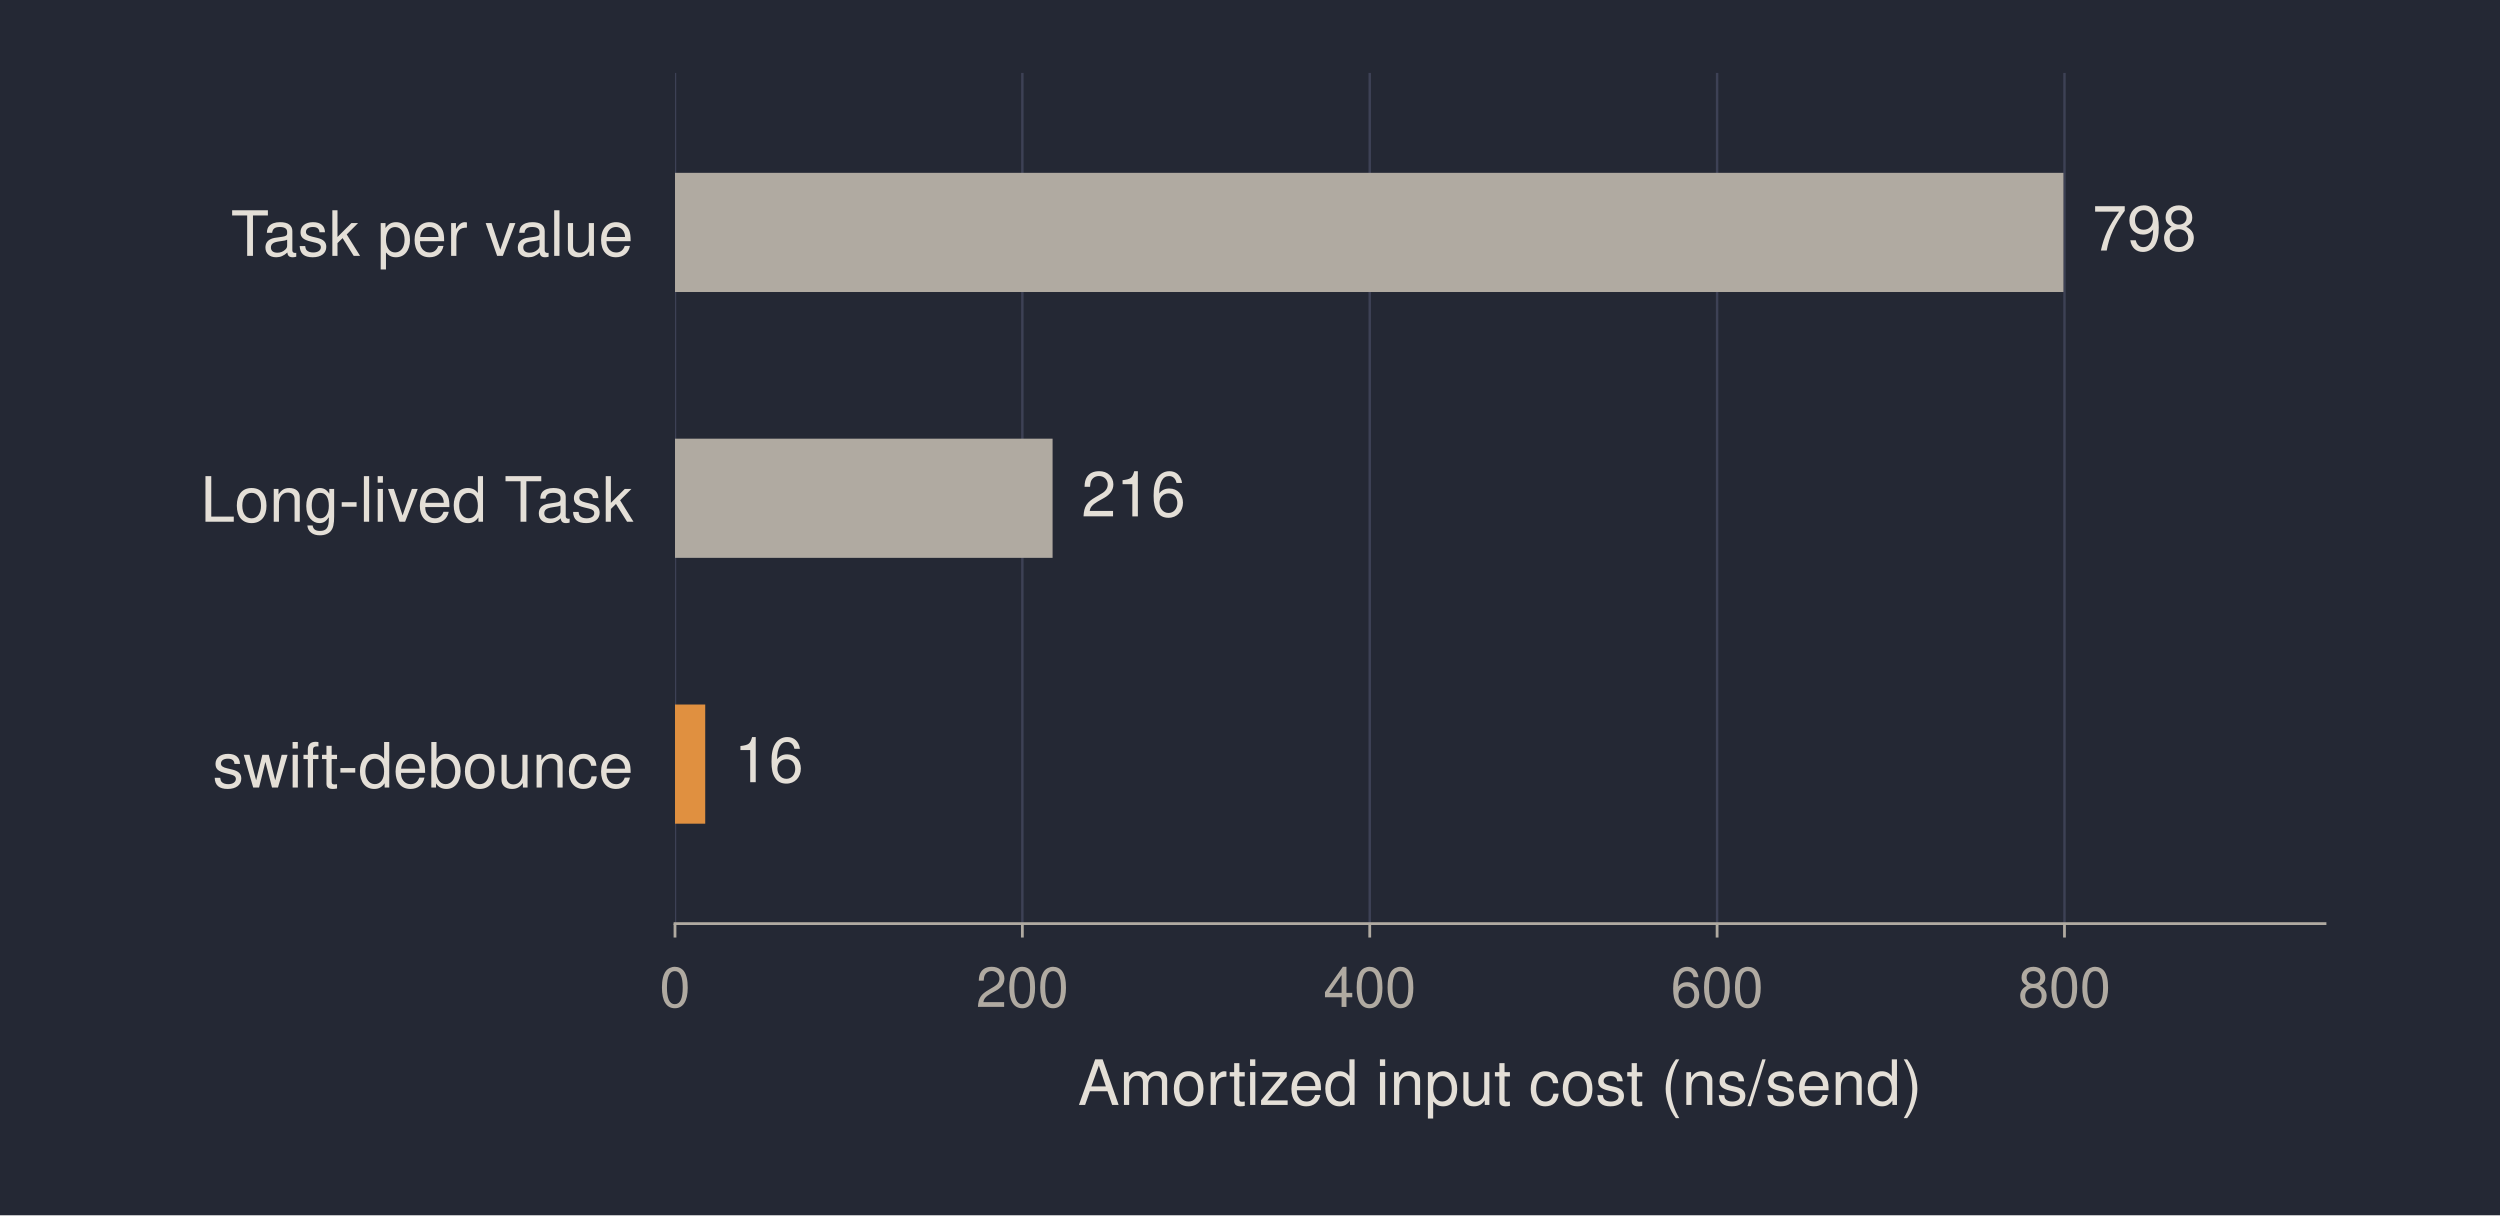
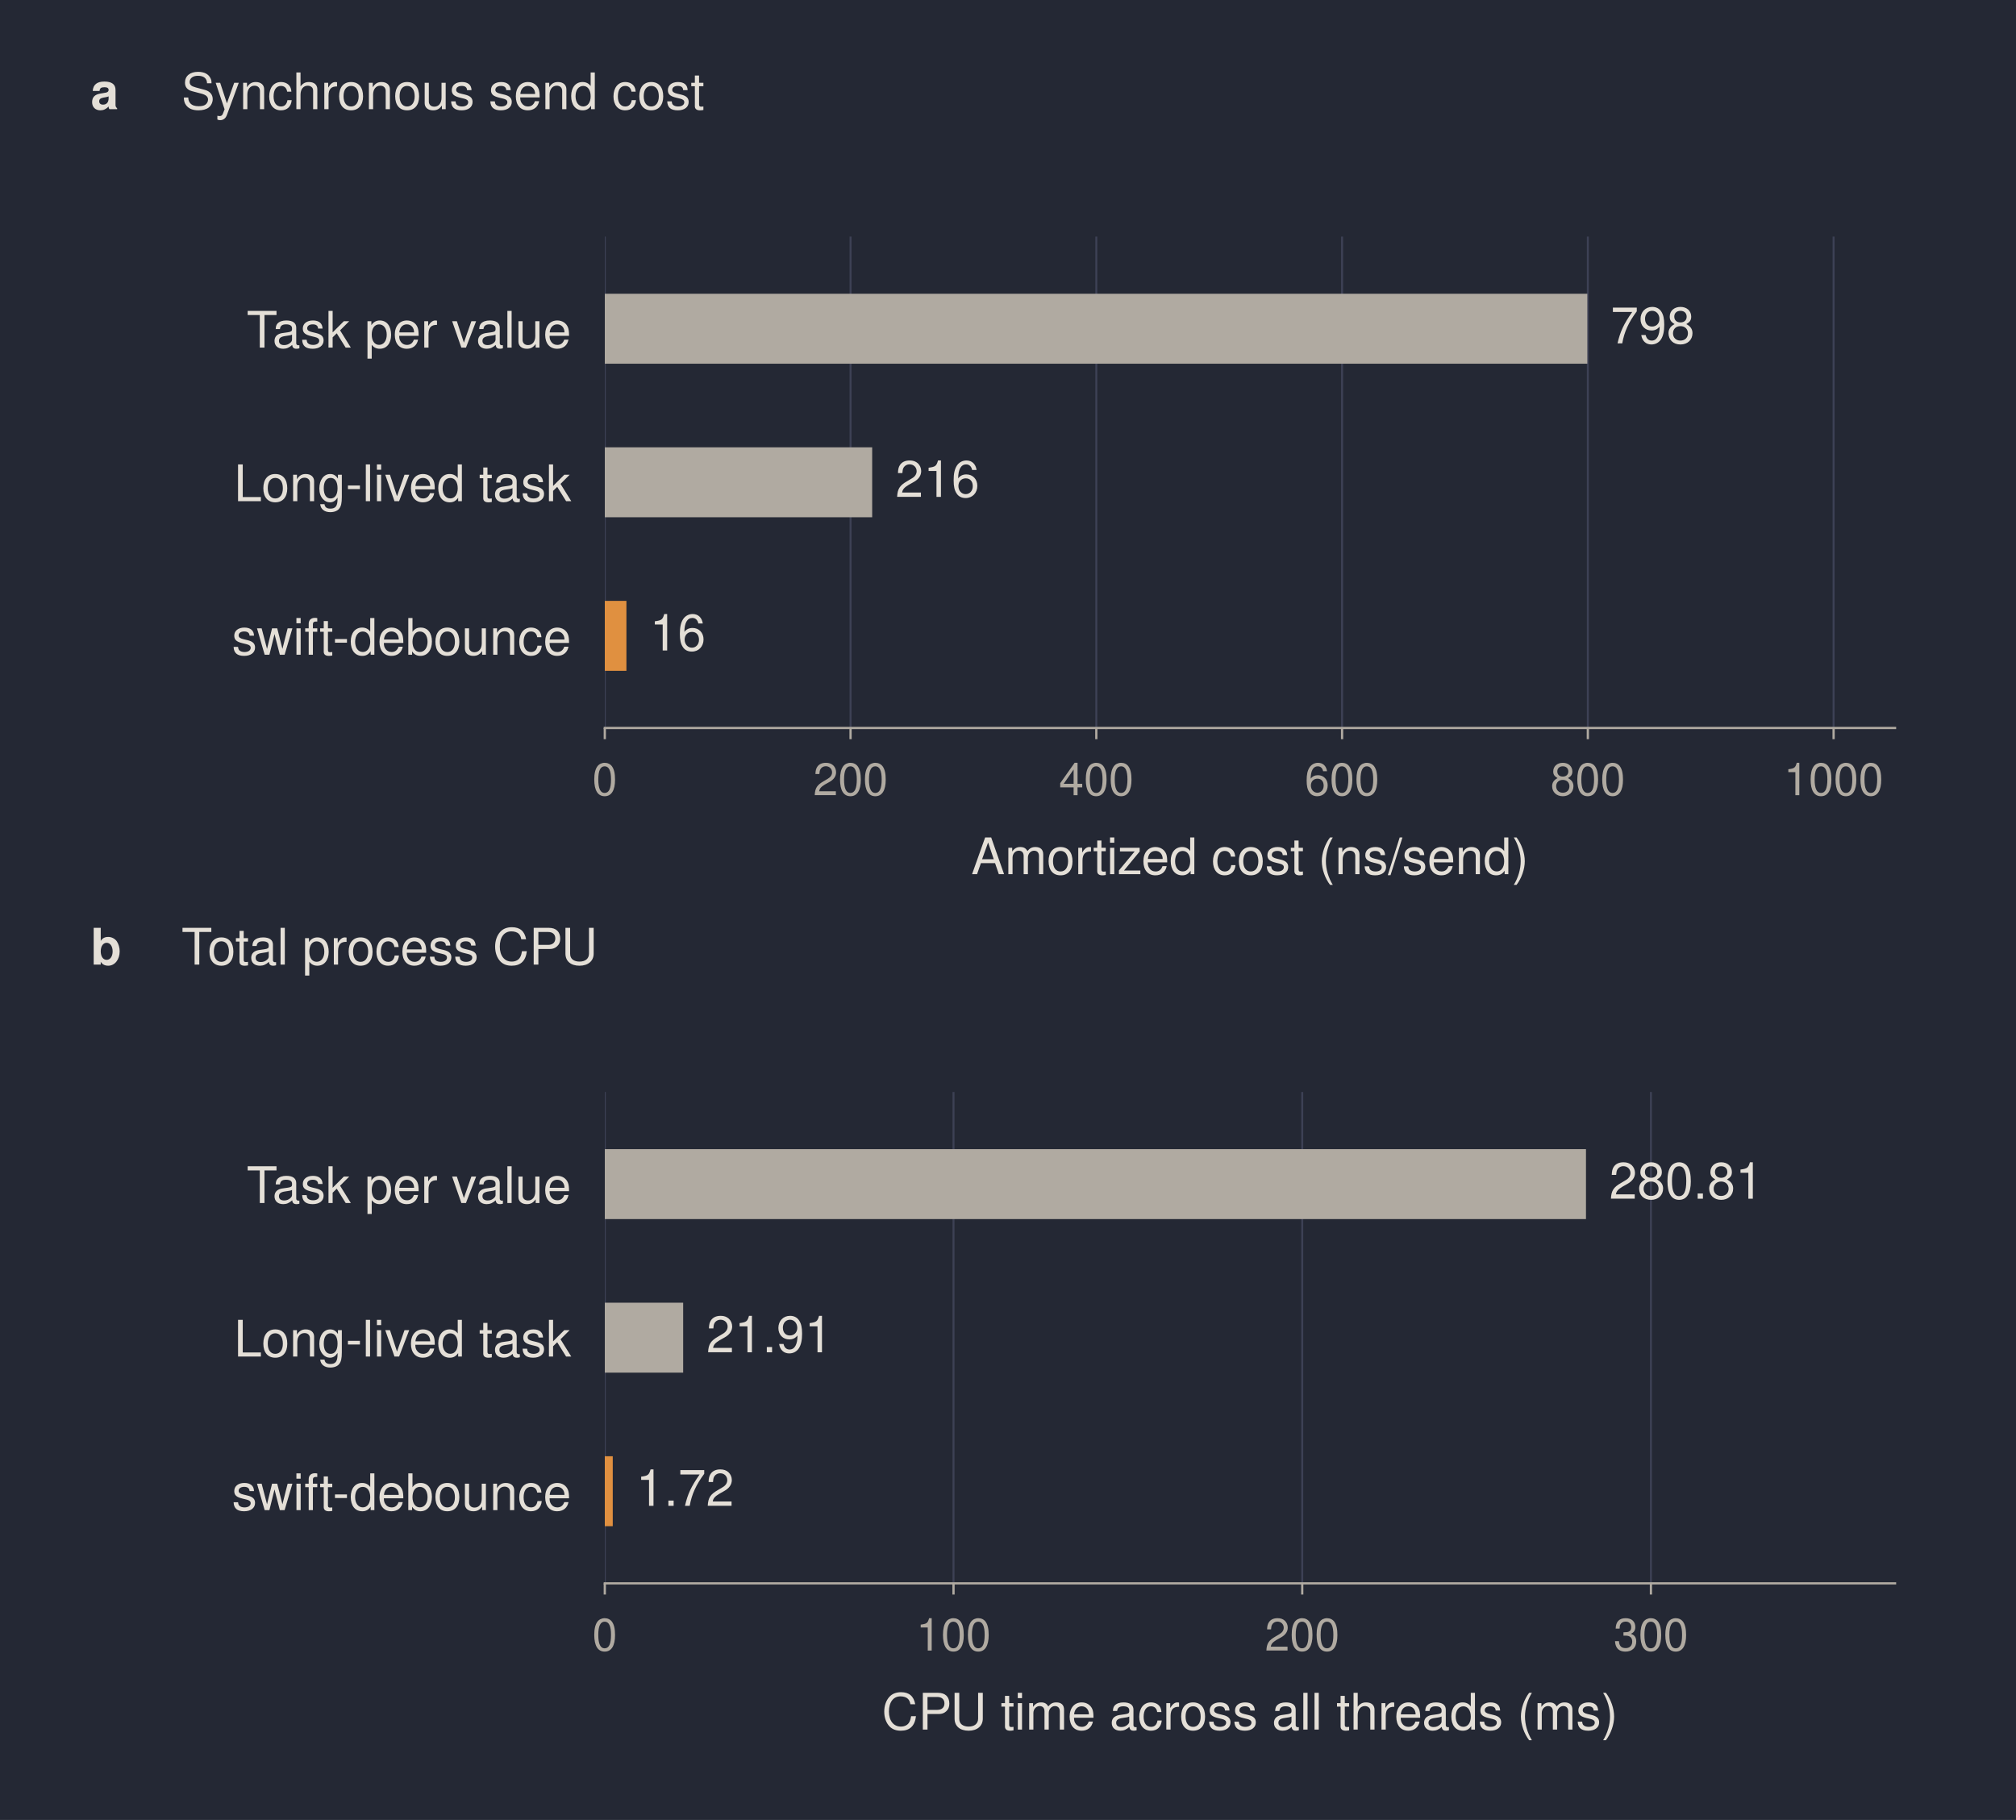
- <svg xmlns="http://www.w3.org/2000/svg" xmlns:xlink="http://www.w3.org/1999/xlink" width="720pt" height="350pt" viewBox="0 0 720 350" version="1.1" role="img" aria-labelledby="02-send-baseline-dark-title 02-send-baseline-dark-desc" xml:lang="en">
+ <svg xmlns="http://www.w3.org/2000/svg" xmlns:xlink="http://www.w3.org/1999/xlink" width="720pt" height="650pt" viewBox="0 0 720 650" version="1.1" role="img" aria-labelledby="02-send-baseline-dark-title 02-send-baseline-dark-desc" xml:lang="en">
  <defs>
    <style type="text/css">*{stroke-linejoin: round; stroke-linecap: butt}</style>
  </defs>
  <g id="figure_1">
    <g id="patch_1">
-       <path d="M 0 350 L 720 350 L 720 0 L 0 0 z " style="fill: #242834" />
+       <path d="M 0 650 L 720 650 L 720 0 L 0 0 z " style="fill: #242834" />
    </g>
    <g id="axes_1">
      <g id="patch_2">
-         <path d="M 194.4 266 L 669.6 266 L 669.6 21 L 194.4 21 z " style="fill: #242834" />
+         <path d="M 216 260 L 676.8 260 L 676.8 84.5 L 216 84.5 z " style="fill: #242834" />
      </g>
      <g id="matplotlib.axis_1">
        <g id="xtick_1">
          <g id="line2d_1">
-             <path d="M 194.4 266 L 194.4 21 " clip-path="url(#p5d37b999d4)" style="fill: none; stroke: #3d4155; stroke-width: 0.7; stroke-linecap: square" />
+             <path d="M 216 260 L 216 84.5 " clip-path="url(#p1c39b99c7f)" style="fill: none; stroke: #3d4155; stroke-width: 0.7; stroke-linecap: square" />
          </g>
          <g id="line2d_2">
            <defs>
              <path id="mf7dd92596e" d="M 0 0 L 0 4 " style="stroke: #b0aaa1; stroke-width: 0.8" />
            </defs>
            <g>
-               <use xlink:href="#mf7dd92596e" x="194.4" y="266" style="fill: #b0aaa1; stroke: #b0aaa1; stroke-width: 0.8" />
+               <use xlink:href="#mf7dd92596e" x="216" y="260" style="fill: #b0aaa1; stroke: #b0aaa1; stroke-width: 0.8" />
            </g>
          </g>
          <g id="text_1">
-             <text style="font-size: 16px; font-family: 'Helvetica'; text-anchor: middle; fill: #b0aaa1" x="194.4" y="290" transform="rotate(-0 194.4 290)">0</text>
+             <text style="font-size: 16px; font-family: 'Helvetica'; text-anchor: middle; fill: #b0aaa1" x="216" y="284" transform="rotate(-0 216 284)">0</text>
          </g>
        </g>
        <g id="xtick_2">
          <g id="line2d_3">
-             <path d="M 294.442 266 L 294.442 21 " clip-path="url(#p5d37b999d4)" style="fill: none; stroke: #3d4155; stroke-width: 0.7; stroke-linecap: square" />
+             <path d="M 303.771 260 L 303.771 84.5 " clip-path="url(#p1c39b99c7f)" style="fill: none; stroke: #3d4155; stroke-width: 0.7; stroke-linecap: square" />
          </g>
          <g id="line2d_4">
            <g>
-               <use xlink:href="#mf7dd92596e" x="294.442" y="266" style="fill: #b0aaa1; stroke: #b0aaa1; stroke-width: 0.8" />
+               <use xlink:href="#mf7dd92596e" x="303.771" y="260" style="fill: #b0aaa1; stroke: #b0aaa1; stroke-width: 0.8" />
            </g>
          </g>
          <g id="text_2">
-             <text style="font-size: 16px; font-family: 'Helvetica'; text-anchor: middle; fill: #b0aaa1" x="294.442" y="290" transform="rotate(-0 294.4421 290)">200</text>
+             <text style="font-size: 16px; font-family: 'Helvetica'; text-anchor: middle; fill: #b0aaa1" x="303.771" y="284" transform="rotate(-0 303.7714 284)">200</text>
          </g>
        </g>
        <g id="xtick_3">
          <g id="line2d_5">
-             <path d="M 394.484 266 L 394.484 21 " clip-path="url(#p5d37b999d4)" style="fill: none; stroke: #3d4155; stroke-width: 0.7; stroke-linecap: square" />
+             <path d="M 391.543 260 L 391.543 84.5 " clip-path="url(#p1c39b99c7f)" style="fill: none; stroke: #3d4155; stroke-width: 0.7; stroke-linecap: square" />
          </g>
          <g id="line2d_6">
            <g>
-               <use xlink:href="#mf7dd92596e" x="394.484" y="266" style="fill: #b0aaa1; stroke: #b0aaa1; stroke-width: 0.8" />
+               <use xlink:href="#mf7dd92596e" x="391.543" y="260" style="fill: #b0aaa1; stroke: #b0aaa1; stroke-width: 0.8" />
            </g>
          </g>
          <g id="text_3">
-             <text style="font-size: 16px; font-family: 'Helvetica'; text-anchor: middle; fill: #b0aaa1" x="394.484" y="290" transform="rotate(-0 394.4842 290)">400</text>
+             <text style="font-size: 16px; font-family: 'Helvetica'; text-anchor: middle; fill: #b0aaa1" x="391.543" y="284" transform="rotate(-0 391.5429 284)">400</text>
          </g>
        </g>
        <g id="xtick_4">
          <g id="line2d_7">
-             <path d="M 494.526 266 L 494.526 21 " clip-path="url(#p5d37b999d4)" style="fill: none; stroke: #3d4155; stroke-width: 0.7; stroke-linecap: square" />
+             <path d="M 479.314 260 L 479.314 84.5 " clip-path="url(#p1c39b99c7f)" style="fill: none; stroke: #3d4155; stroke-width: 0.7; stroke-linecap: square" />
          </g>
          <g id="line2d_8">
            <g>
-               <use xlink:href="#mf7dd92596e" x="494.526" y="266" style="fill: #b0aaa1; stroke: #b0aaa1; stroke-width: 0.8" />
+               <use xlink:href="#mf7dd92596e" x="479.314" y="260" style="fill: #b0aaa1; stroke: #b0aaa1; stroke-width: 0.8" />
            </g>
          </g>
          <g id="text_4">
-             <text style="font-size: 16px; font-family: 'Helvetica'; text-anchor: middle; fill: #b0aaa1" x="494.526" y="290" transform="rotate(-0 494.5263 290)">600</text>
+             <text style="font-size: 16px; font-family: 'Helvetica'; text-anchor: middle; fill: #b0aaa1" x="479.314" y="284" transform="rotate(-0 479.3143 284)">600</text>
          </g>
        </g>
        <g id="xtick_5">
          <g id="line2d_9">
-             <path d="M 594.568 266 L 594.568 21 " clip-path="url(#p5d37b999d4)" style="fill: none; stroke: #3d4155; stroke-width: 0.7; stroke-linecap: square" />
+             <path d="M 567.086 260 L 567.086 84.5 " clip-path="url(#p1c39b99c7f)" style="fill: none; stroke: #3d4155; stroke-width: 0.7; stroke-linecap: square" />
          </g>
          <g id="line2d_10">
            <g>
-               <use xlink:href="#mf7dd92596e" x="594.568" y="266" style="fill: #b0aaa1; stroke: #b0aaa1; stroke-width: 0.8" />
+               <use xlink:href="#mf7dd92596e" x="567.086" y="260" style="fill: #b0aaa1; stroke: #b0aaa1; stroke-width: 0.8" />
            </g>
          </g>
          <g id="text_5">
-             <text style="font-size: 16px; font-family: 'Helvetica'; text-anchor: middle; fill: #b0aaa1" x="594.568" y="290" transform="rotate(-0 594.5684 290)">800</text>
-           </g>
-         </g>
-         <g id="text_6">
-           <text style="font-size: 18px; font-family: 'Helvetica'; text-anchor: middle; fill: #e4dfd7" x="432" y="318.219" transform="rotate(-0 432 318.2188)">Amortized input cost (ns/send)</text>
+             <text style="font-size: 16px; font-family: 'Helvetica'; text-anchor: middle; fill: #b0aaa1" x="567.086" y="284" transform="rotate(-0 567.0857 284)">800</text>
+           </g>
+         </g>
+         <g id="xtick_6">
+           <g id="line2d_11">
+             <path d="M 654.857 260 L 654.857 84.5 " clip-path="url(#p1c39b99c7f)" style="fill: none; stroke: #3d4155; stroke-width: 0.7; stroke-linecap: square" />
+           </g>
+           <g id="line2d_12">
+             <g>
+               <use xlink:href="#mf7dd92596e" x="654.857" y="260" style="fill: #b0aaa1; stroke: #b0aaa1; stroke-width: 0.8" />
+             </g>
+           </g>
+           <g id="text_6">
+             <text style="font-size: 16px; font-family: 'Helvetica'; text-anchor: middle; fill: #b0aaa1" x="654.857" y="284" transform="rotate(-0 654.8571 284)">1000</text>
+           </g>
+         </g>
+         <g id="text_7">
+           <text style="font-size: 18px; font-family: 'Helvetica'; text-anchor: middle; fill: #e4dfd7" x="446.4" y="312.219" transform="rotate(-0 446.4 312.2188)">Amortized cost (ns/send)</text>
        </g>
      </g>
      <g id="matplotlib.axis_2">
        <g id="ytick_1">
-           <g id="line2d_11" />
-           <g id="text_7">
-             <text style="font-size: 18px; font-family: 'Helvetica'; text-anchor: end; fill: #e4dfd7" x="182.4" y="73.688" transform="rotate(-0 182.4 73.6875)">Task per value</text>
+           <g id="line2d_13" />
+           <g id="text_8">
+             <text style="font-size: 18px; font-family: 'Helvetica'; text-anchor: end; fill: #e4dfd7" x="204" y="124.156" transform="rotate(-0 204 124.1562)">Task per value</text>
          </g>
        </g>
        <g id="ytick_2">
-           <g id="line2d_12" />
-           <g id="text_8">
-             <text style="font-size: 18px; font-family: 'Helvetica'; text-anchor: end; fill: #e4dfd7" x="182.4" y="150.25" transform="rotate(-0 182.4 150.25)">Long-lived Task</text>
+           <g id="line2d_14" />
+           <g id="text_9">
+             <text style="font-size: 18px; font-family: 'Helvetica'; text-anchor: end; fill: #e4dfd7" x="204" y="179" transform="rotate(-0 204 179)">Long-lived task</text>
          </g>
        </g>
        <g id="ytick_3">
-           <g id="line2d_13" />
-           <g id="text_9">
-             <text style="font-size: 18px; font-family: 'Helvetica'; text-anchor: end; fill: #e4dfd7" x="182.4" y="226.812" transform="rotate(-0 182.4 226.8125)">swift-debounce</text>
+           <g id="line2d_15" />
+           <g id="text_10">
+             <text style="font-size: 18px; font-family: 'Helvetica'; text-anchor: end; fill: #e4dfd7" x="204" y="233.844" transform="rotate(-0 204 233.8438)">swift-debounce</text>
          </g>
        </g>
      </g>
      <g id="patch_3">
-         <path d="M 194.4 266 L 669.6 266 " style="fill: none; stroke: #b0aaa1; stroke-width: 0.8; stroke-linejoin: miter; stroke-linecap: square" />
+         <path d="M 216 260 L 676.8 260 " style="fill: none; stroke: #b0aaa1; stroke-width: 0.8; stroke-linejoin: miter; stroke-linecap: square" />
      </g>
      <g id="patch_4">
-         <path d="M 194.4 83.398 L 593.568 83.398 L 593.568 50.477 L 194.4 50.477 z " clip-path="url(#p5d37b999d4)" style="fill: #b0aaa1; stroke: #b0aaa1; stroke-width: 1.4; stroke-linejoin: miter" />
-       </g>
-       <g id="text_10">
-         <text style="font-size: 18px; font-family: 'Helvetica'; text-anchor: start; fill: #e4dfd7" x="602.568" y="72.158" transform="rotate(-0 602.568 72.1582)">798</text>
+         <path d="M 216 129.198 L 566.208 129.198 L 566.208 105.615 L 216 105.615 z " clip-path="url(#p1c39b99c7f)" style="fill: #b0aaa1; stroke: #b0aaa1; stroke-width: 1.4; stroke-linejoin: miter" />
+       </g>
+       <g id="text_11">
+         <text style="font-size: 18px; font-family: 'Helvetica'; text-anchor: start; fill: #e4dfd7" x="575.208" y="122.627" transform="rotate(-0 575.208 122.627)">798</text>
      </g>
      <g id="patch_5">
-         <path d="M 194.4 159.961 L 302.445 159.961 L 302.445 127.039 L 194.4 127.039 z " clip-path="url(#p5d37b999d4)" style="fill: #b0aaa1; stroke: #b0aaa1; stroke-width: 1.4; stroke-linejoin: miter" />
-       </g>
-       <g id="text_11">
-         <text style="font-size: 18px; font-family: 'Helvetica'; text-anchor: start; fill: #e4dfd7" x="311.445" y="148.721" transform="rotate(-0 311.4455 148.7207)">216</text>
+         <path d="M 216 184.041 L 310.793 184.041 L 310.793 160.459 L 216 160.459 z " clip-path="url(#p1c39b99c7f)" style="fill: #b0aaa1; stroke: #b0aaa1; stroke-width: 1.4; stroke-linejoin: miter" />
+       </g>
+       <g id="text_12">
+         <text style="font-size: 18px; font-family: 'Helvetica'; text-anchor: start; fill: #e4dfd7" x="319.793" y="177.471" transform="rotate(-0 319.7931 177.4707)">216</text>
      </g>
      <g id="patch_6">
-         <path d="M 194.4 236.523 L 202.403 236.523 L 202.403 203.602 L 194.4 203.602 z " clip-path="url(#p5d37b999d4)" style="fill: #e09040; stroke: #e09040; stroke-width: 1.4; stroke-linejoin: miter" />
-       </g>
-       <g id="text_12">
-         <text style="font-size: 18px; font-family: 'Helvetica'; text-anchor: start; fill: #e4dfd7" x="211.403" y="225.283" transform="rotate(-0 211.4034 225.2832)">16</text>
-       </g>
+         <path d="M 216 238.885 L 223.022 238.885 L 223.022 215.302 L 216 215.302 z " clip-path="url(#p1c39b99c7f)" style="fill: #e09040; stroke: #e09040; stroke-width: 1.4; stroke-linejoin: miter" />
+       </g>
+       <g id="text_13">
+         <text style="font-size: 18px; font-family: 'Helvetica'; text-anchor: start; fill: #e4dfd7" x="232.022" y="232.314" transform="rotate(-0 232.0217 232.3145)">16</text>
+       </g>
+     </g>
+     <g id="axes_2">
+       <g id="patch_7">
+         <path d="M 216 565.5 L 676.8 565.5 L 676.8 390 L 216 390 z " style="fill: #242834" />
+       </g>
+       <g id="matplotlib.axis_3">
+         <g id="xtick_7">
+           <g id="line2d_16">
+             <path d="M 216 565.5 L 216 390 " clip-path="url(#pde8b6b0f85)" style="fill: none; stroke: #3d4155; stroke-width: 0.7; stroke-linecap: square" />
+           </g>
+           <g id="line2d_17">
+             <g>
+               <use xlink:href="#mf7dd92596e" x="216" y="565.5" style="fill: #b0aaa1; stroke: #b0aaa1; stroke-width: 0.8" />
+             </g>
+           </g>
+           <g id="text_14">
+             <text style="font-size: 16px; font-family: 'Helvetica'; text-anchor: middle; fill: #b0aaa1" x="216" y="589.5" transform="rotate(-0 216 589.5)">0</text>
+           </g>
+         </g>
+         <g id="xtick_8">
+           <g id="line2d_18">
+             <path d="M 340.541 565.5 L 340.541 390 " clip-path="url(#pde8b6b0f85)" style="fill: none; stroke: #3d4155; stroke-width: 0.7; stroke-linecap: square" />
+           </g>
+           <g id="line2d_19">
+             <g>
+               <use xlink:href="#mf7dd92596e" x="340.541" y="565.5" style="fill: #b0aaa1; stroke: #b0aaa1; stroke-width: 0.8" />
+             </g>
+           </g>
+           <g id="text_15">
+             <text style="font-size: 16px; font-family: 'Helvetica'; text-anchor: middle; fill: #b0aaa1" x="340.541" y="589.5" transform="rotate(-0 340.5405 589.5)">100</text>
+           </g>
+         </g>
+         <g id="xtick_9">
+           <g id="line2d_20">
+             <path d="M 465.081 565.5 L 465.081 390 " clip-path="url(#pde8b6b0f85)" style="fill: none; stroke: #3d4155; stroke-width: 0.7; stroke-linecap: square" />
+           </g>
+           <g id="line2d_21">
+             <g>
+               <use xlink:href="#mf7dd92596e" x="465.081" y="565.5" style="fill: #b0aaa1; stroke: #b0aaa1; stroke-width: 0.8" />
+             </g>
+           </g>
+           <g id="text_16">
+             <text style="font-size: 16px; font-family: 'Helvetica'; text-anchor: middle; fill: #b0aaa1" x="465.081" y="589.5" transform="rotate(-0 465.0811 589.5)">200</text>
+           </g>
+         </g>
+         <g id="xtick_10">
+           <g id="line2d_22">
+             <path d="M 589.622 565.5 L 589.622 390 " clip-path="url(#pde8b6b0f85)" style="fill: none; stroke: #3d4155; stroke-width: 0.7; stroke-linecap: square" />
+           </g>
+           <g id="line2d_23">
+             <g>
+               <use xlink:href="#mf7dd92596e" x="589.622" y="565.5" style="fill: #b0aaa1; stroke: #b0aaa1; stroke-width: 0.8" />
+             </g>
+           </g>
+           <g id="text_17">
+             <text style="font-size: 16px; font-family: 'Helvetica'; text-anchor: middle; fill: #b0aaa1" x="589.622" y="589.5" transform="rotate(-0 589.6216 589.5)">300</text>
+           </g>
+         </g>
+         <g id="text_18">
+           <text style="font-size: 18px; font-family: 'Helvetica'; text-anchor: middle; fill: #e4dfd7" x="446.4" y="617.719" transform="rotate(-0 446.4 617.7188)">CPU time across all threads (ms)</text>
+         </g>
+       </g>
+       <g id="matplotlib.axis_4">
+         <g id="ytick_4">
+           <g id="line2d_24" />
+           <g id="text_19">
+             <text style="font-size: 18px; font-family: 'Helvetica'; text-anchor: end; fill: #e4dfd7" x="204" y="429.656" transform="rotate(-0 204 429.6562)">Task per value</text>
+           </g>
+         </g>
+         <g id="ytick_5">
+           <g id="line2d_25" />
+           <g id="text_20">
+             <text style="font-size: 18px; font-family: 'Helvetica'; text-anchor: end; fill: #e4dfd7" x="204" y="484.5" transform="rotate(-0 204 484.5)">Long-lived task</text>
+           </g>
+         </g>
+         <g id="ytick_6">
+           <g id="line2d_26" />
+           <g id="text_21">
+             <text style="font-size: 18px; font-family: 'Helvetica'; text-anchor: end; fill: #e4dfd7" x="204" y="539.344" transform="rotate(-0 204 539.3438)">swift-debounce</text>
+           </g>
+         </g>
+       </g>
+       <g id="patch_8">
+         <path d="M 216 565.5 L 676.8 565.5 " style="fill: none; stroke: #b0aaa1; stroke-width: 0.8; stroke-linejoin: miter; stroke-linecap: square" />
+       </g>
+       <g id="patch_9">
+         <path d="M 216 434.698 L 565.722 434.698 L 565.722 411.115 L 216 411.115 z " clip-path="url(#pde8b6b0f85)" style="fill: #b0aaa1; stroke: #b0aaa1; stroke-width: 1.4; stroke-linejoin: miter" />
+       </g>
+       <g id="text_22">
+         <text style="font-size: 18px; font-family: 'Helvetica'; text-anchor: start; fill: #e4dfd7" x="574.722" y="428.127" transform="rotate(-0 574.7223 428.127)">280.81</text>
+       </g>
+       <g id="patch_10">
+         <path d="M 216 489.541 L 243.287 489.541 L 243.287 465.959 L 216 465.959 z " clip-path="url(#pde8b6b0f85)" style="fill: #b0aaa1; stroke: #b0aaa1; stroke-width: 1.4; stroke-linejoin: miter" />
+       </g>
+       <g id="text_23">
+         <text style="font-size: 18px; font-family: 'Helvetica'; text-anchor: start; fill: #e4dfd7" x="252.287" y="482.971" transform="rotate(-0 252.2868 482.9707)">21.91</text>
+       </g>
+       <g id="patch_11">
+         <path d="M 216 544.385 L 218.142 544.385 L 218.142 520.802 L 216 520.802 z " clip-path="url(#pde8b6b0f85)" style="fill: #e09040; stroke: #e09040; stroke-width: 1.4; stroke-linejoin: miter" />
+       </g>
+       <g id="text_24">
+         <text style="font-size: 18px; font-family: 'Helvetica'; text-anchor: start; fill: #e4dfd7" x="227.142" y="537.814" transform="rotate(-0 227.1421 537.8145)">1.72</text>
+       </g>
+     </g>
+     <g id="text_25">
+       <text style="font-weight: 700; font-size: 18px; font-family: 'Helvetica'; text-anchor: start; fill: #e4dfd7" x="32.4" y="39" transform="rotate(-0 32.4 39)">a</text>
+     </g>
+     <g id="text_26">
+       <text style="font-size: 18px; font-family: 'Helvetica'; text-anchor: start; fill: #e4dfd7" x="64.8" y="39" transform="rotate(-0 64.8 39)">Synchronous send cost</text>
+     </g>
+     <g id="text_27">
+       <text style="font-weight: 700; font-size: 18px; font-family: 'Helvetica'; text-anchor: start; fill: #e4dfd7" x="32.4" y="344.5" transform="rotate(-0 32.4 344.5)">b</text>
+     </g>
+     <g id="text_28">
+       <text style="font-size: 18px; font-family: 'Helvetica'; text-anchor: start; fill: #e4dfd7" x="64.8" y="344.5" transform="rotate(-0 64.8 344.5)">Total process CPU</text>
    </g>
  </g>
  <defs>
-     <clipPath id="p5d37b999d4">
-       <rect x="194.4" y="21" width="475.2" height="245" />
+     <clipPath id="p1c39b99c7f">
+       <rect x="216" y="84.5" width="460.8" height="175.5" />
+     </clipPath>
+     <clipPath id="pde8b6b0f85">
+       <rect x="216" y="390" width="460.8" height="175.5" />
    </clipPath>
  </defs>
</svg>
